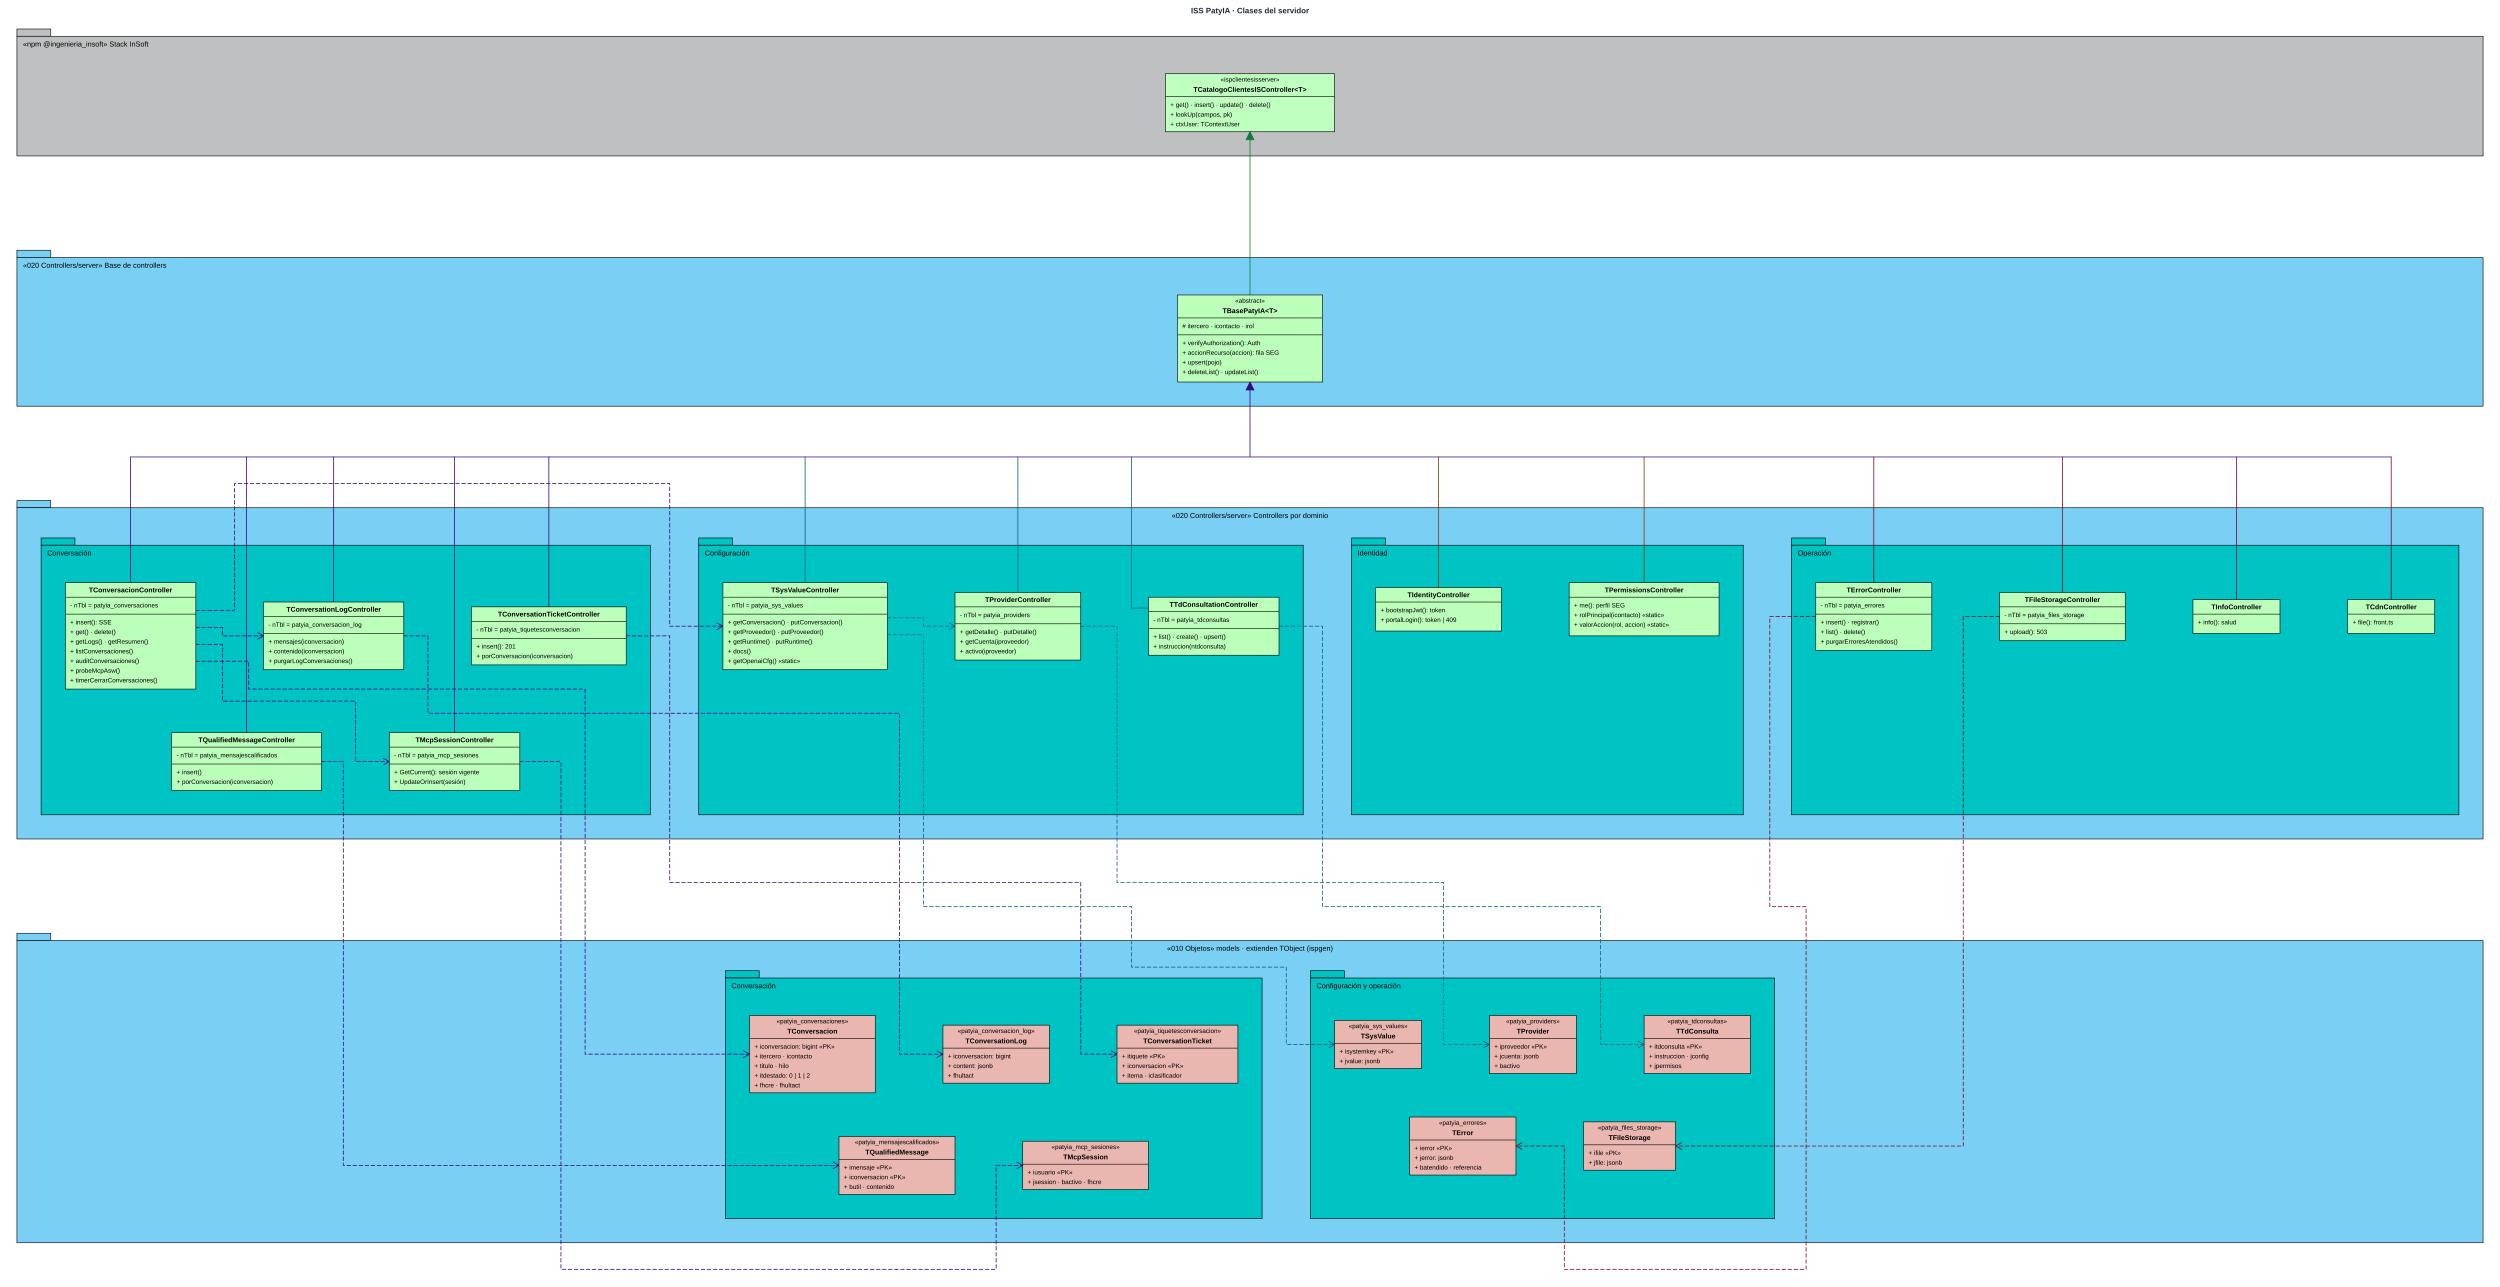
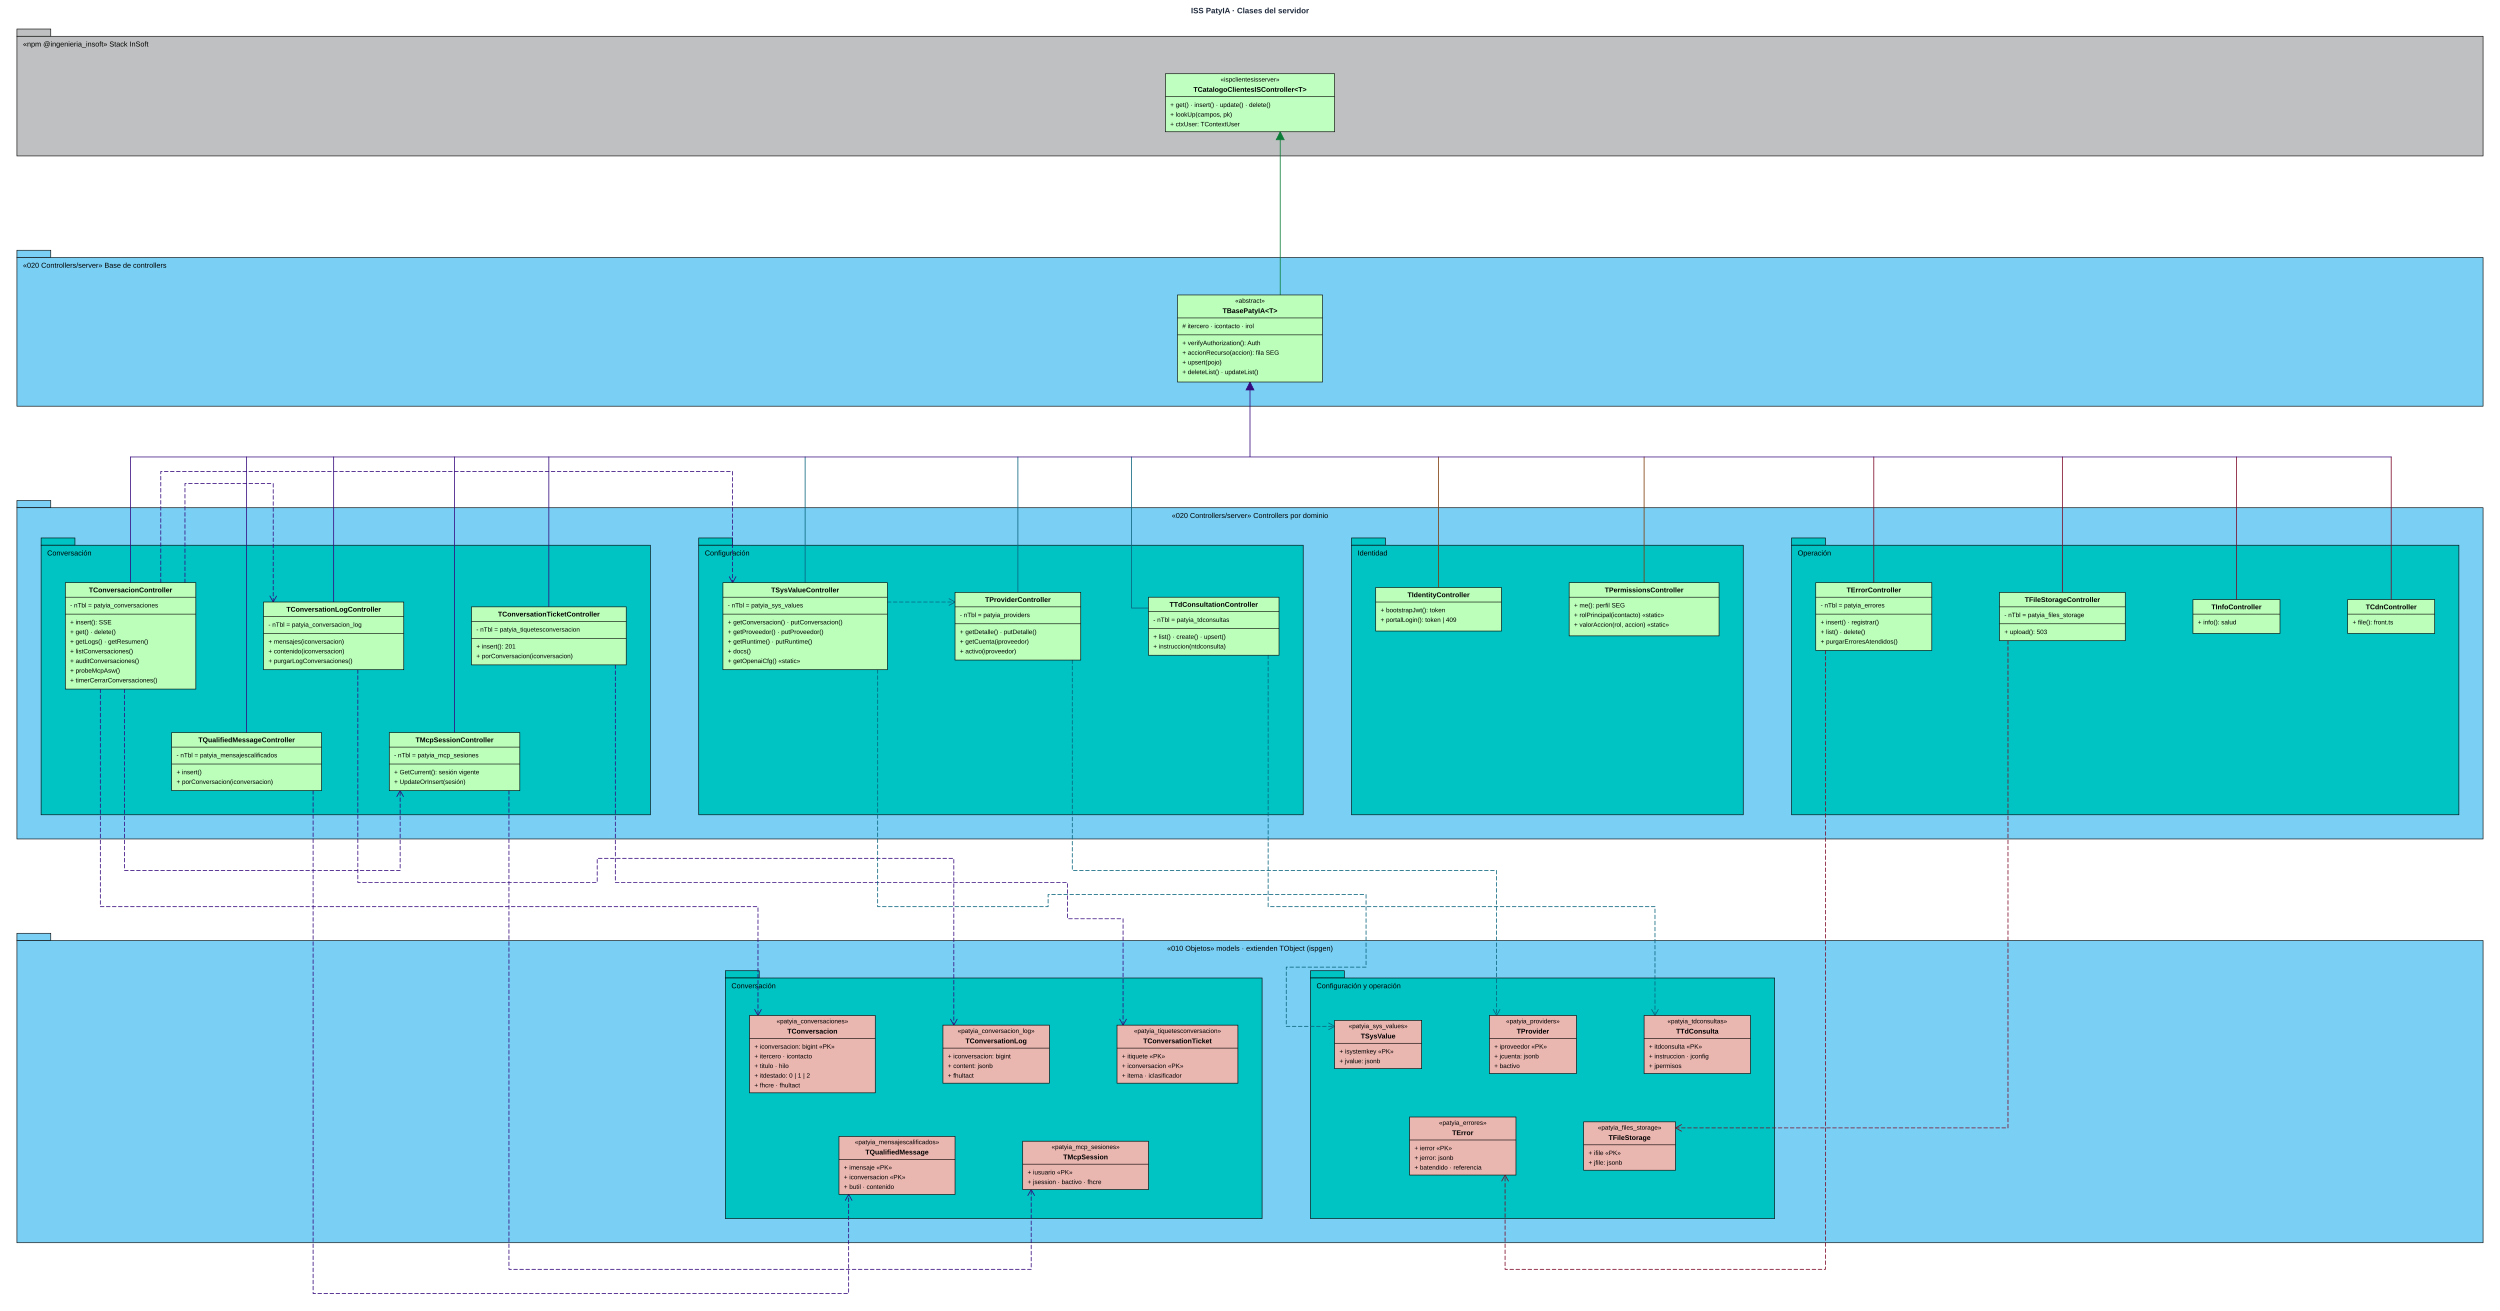
- <svg xmlns="http://www.w3.org/2000/svg" style="background:#FFFFFF" part="canvas" class="cls-svg" role="img" viewBox="0 0 4136 2128" preserveAspectRatio="xMidYMid meet" aria-label="ISS PatyIA · Clases del servidor">
+ <svg xmlns="http://www.w3.org/2000/svg" style="background:#FFFFFF" part="canvas" class="cls-svg" role="img" viewBox="0 0 4136 2168" preserveAspectRatio="xMidYMid meet" aria-label="ISS PatyIA · Clases del servidor">
  <text x="2068" y="22" text-anchor="middle" fill="#1e293b" font-size="13" font-weight="600" font-family="Tahoma,Arial,sans-serif">ISS PatyIA · Clases del servidor</text>
  <g class="cls-pkgs">
    <rect x="28" y="48" width="56" height="12" fill="#BFC0C1" stroke="#000000" stroke-width="1" class="cls-pkg__tab" />
    <rect x="28" y="60" width="4080" height="198" fill="#BFC0C1" stroke="#000000" stroke-width="1" class="cls-pkg" />
    <text x="38" y="77" text-anchor="start" fill="#000000" font-size="12" font-family="Tahoma,Arial,sans-serif">«npm @ingenieria_insoft» Stack InSoft</text>
    <rect x="28" y="414" width="56" height="12" fill="#7ACFF4" stroke="#000000" stroke-width="1" class="cls-pkg__tab" />
    <rect x="28" y="426" width="4080" height="246" fill="#7ACFF4" stroke="#000000" stroke-width="1" class="cls-pkg" />
    <text x="38" y="443" text-anchor="start" fill="#000000" font-size="12" font-family="Tahoma,Arial,sans-serif">«020 Controllers/server» Base de controllers</text>
    <rect x="28" y="828" width="56" height="12" fill="#7ACFF4" stroke="#000000" stroke-width="1" class="cls-pkg__tab" />
    <rect x="28" y="840" width="4080" height="548" fill="#7ACFF4" stroke="#000000" stroke-width="1" class="cls-pkg" />
    <text x="2068" y="857" text-anchor="middle" fill="#000000" font-size="12" font-family="Tahoma,Arial,sans-serif">«020 Controllers/server» Controllers por dominio</text>
    <rect x="28" y="1544" width="56" height="12" fill="#7ACFF4" stroke="#000000" stroke-width="1" class="cls-pkg__tab" />
    <rect x="28" y="1556" width="4080" height="500" fill="#7ACFF4" stroke="#000000" stroke-width="1" class="cls-pkg" />
    <text x="2068" y="1573" text-anchor="middle" fill="#000000" font-size="12" font-family="Tahoma,Arial,sans-serif">«010 Objetos» models · extienden TObject (ispgen)</text>
    <rect x="68" y="890" width="56" height="12" fill="#00C3C4" stroke="#000000" stroke-width="1" class="cls-pkg__tab" />
    <rect x="68" y="902" width="1008" height="446" fill="#00C3C4" stroke="#000000" stroke-width="1" class="cls-pkg" />
    <text x="78" y="919" text-anchor="start" fill="#000000" font-size="12" font-family="Tahoma,Arial,sans-serif">Conversación</text>
    <rect x="1156" y="890" width="56" height="12" fill="#00C3C4" stroke="#000000" stroke-width="1" class="cls-pkg__tab" />
    <rect x="1156" y="902" width="1000" height="446" fill="#00C3C4" stroke="#000000" stroke-width="1" class="cls-pkg" />
    <text x="1166" y="919" text-anchor="start" fill="#000000" font-size="12" font-family="Tahoma,Arial,sans-serif">Configuración</text>
    <rect x="2236" y="890" width="56" height="12" fill="#00C3C4" stroke="#000000" stroke-width="1" class="cls-pkg__tab" />
    <rect x="2236" y="902" width="648" height="446" fill="#00C3C4" stroke="#000000" stroke-width="1" class="cls-pkg" />
    <text x="2246" y="919" text-anchor="start" fill="#000000" font-size="12" font-family="Tahoma,Arial,sans-serif">Identidad</text>
    <rect x="2964" y="890" width="56" height="12" fill="#00C3C4" stroke="#000000" stroke-width="1" class="cls-pkg__tab" />
    <rect x="2964" y="902" width="1104" height="446" fill="#00C3C4" stroke="#000000" stroke-width="1" class="cls-pkg" />
    <text x="2974" y="919" text-anchor="start" fill="#000000" font-size="12" font-family="Tahoma,Arial,sans-serif">Operación</text>
    <rect x="1200" y="1606" width="56" height="12" fill="#00C3C4" stroke="#000000" stroke-width="1" class="cls-pkg__tab" />
    <rect x="1200" y="1618" width="888" height="398" fill="#00C3C4" stroke="#000000" stroke-width="1" class="cls-pkg" />
    <text x="1210" y="1635" text-anchor="start" fill="#000000" font-size="12" font-family="Tahoma,Arial,sans-serif">Conversación</text>
    <rect x="2168" y="1606" width="56" height="12" fill="#00C3C4" stroke="#000000" stroke-width="1" class="cls-pkg__tab" />
    <rect x="2168" y="1618" width="768" height="398" fill="#00C3C4" stroke="#000000" stroke-width="1" class="cls-pkg" />
    <text x="2178" y="1635" text-anchor="start" fill="#000000" font-size="12" font-family="Tahoma,Arial,sans-serif">Configuración y operación</text>
  </g>
  <g class="cls-rel" data-edge-id="r0">
-     <path d="M2068,488 V218" fill="none" stroke="#0a7d37" stroke-width="1.3" stroke-linejoin="round" stroke-linecap="round" class="cls-rel__path" />
-     <polygon points="0,0 -13.2,-6.6 -13.2,6.6" fill="#0a7d37" stroke="#0a7d37" stroke-width="1.2" transform="translate(2068,218) rotate(270)" class="cls-rel__head" />
+     <path d="M2118,488 V218" fill="none" stroke="#0a7d37" stroke-width="1.3" stroke-linejoin="round" stroke-linecap="round" class="cls-rel__path" />
+     <polygon points="0,0 -13.2,-6.6 -13.2,6.6" fill="#0a7d37" stroke="#0a7d37" stroke-width="1.2" transform="translate(2118,218) rotate(270)" class="cls-rel__head" />
  </g>
  <g class="cls-rel" data-edge-id="r1">
    <path d="M216,964 V756" fill="none" stroke="#350a7d" stroke-width="1.3" stroke-linejoin="round" stroke-linecap="round" class="cls-rel__path" />
  </g>
  <g class="cls-rel" data-edge-id="r2">
    <path d="M552,996 V756" fill="none" stroke="#350a7d" stroke-width="1.3" stroke-linejoin="round" stroke-linecap="round" class="cls-rel__path" />
  </g>
  <g class="cls-rel" data-edge-id="r3">
    <path d="M908,1004 V756" fill="none" stroke="#350a7d" stroke-width="1.3" stroke-linejoin="round" stroke-linecap="round" class="cls-rel__path" />
  </g>
  <g class="cls-rel" data-edge-id="r4">
    <path d="M408,1212 V756" fill="none" stroke="#350a7d" stroke-width="1.3" stroke-linejoin="round" stroke-linecap="round" class="cls-rel__path" />
  </g>
  <g class="cls-rel" data-edge-id="r5">
    <path d="M752,1212 V756" fill="none" stroke="#350a7d" stroke-width="1.3" stroke-linejoin="round" stroke-linecap="round" class="cls-rel__path" />
  </g>
  <g class="cls-rel" data-edge-id="r6">
    <path d="M1332,964 V756" fill="none" stroke="#0a647d" stroke-width="1.3" stroke-linejoin="round" stroke-linecap="round" class="cls-rel__path" />
  </g>
  <g class="cls-rel" data-edge-id="r7">
    <path d="M1684,980 V756" fill="none" stroke="#0a647d" stroke-width="1.3" stroke-linejoin="round" stroke-linecap="round" class="cls-rel__path" />
  </g>
  <g class="cls-rel" data-edge-id="r8">
    <path d="M1900,1006 H1872 V756" fill="none" stroke="#0a647d" stroke-width="1.3" stroke-linejoin="round" stroke-linecap="round" class="cls-rel__path" />
  </g>
  <g class="cls-rel" data-edge-id="r9">
    <path d="M2380,972 V756" fill="none" stroke="#7d3c0a" stroke-width="1.3" stroke-linejoin="round" stroke-linecap="round" class="cls-rel__path" />
  </g>
  <g class="cls-rel" data-edge-id="r10">
    <path d="M2720,964 V756" fill="none" stroke="#7d3c0a" stroke-width="1.3" stroke-linejoin="round" stroke-linecap="round" class="cls-rel__path" />
  </g>
  <g class="cls-rel" data-edge-id="r11">
    <path d="M3100,964 V756" fill="none" stroke="#7d0a27" stroke-width="1.3" stroke-linejoin="round" stroke-linecap="round" class="cls-rel__path" />
  </g>
  <g class="cls-rel" data-edge-id="r12">
    <path d="M3412,980 V756" fill="none" stroke="#7d0a27" stroke-width="1.3" stroke-linejoin="round" stroke-linecap="round" class="cls-rel__path" />
  </g>
  <g class="cls-rel" data-edge-id="r13">
    <path d="M3700,992 V756" fill="none" stroke="#7d0a27" stroke-width="1.3" stroke-linejoin="round" stroke-linecap="round" class="cls-rel__path" />
  </g>
  <g class="cls-rel" data-edge-id="r14">
    <path d="M3956,992 V756" fill="none" stroke="#7d0a27" stroke-width="1.3" stroke-linejoin="round" stroke-linecap="round" class="cls-rel__path" />
  </g>
  <g class="cls-rel" data-edge-id="r15">
-     <path d="M324,1038 H368 V1052 H436" fill="none" stroke="#350a7d" stroke-width="1.3" stroke-dasharray="6 4" stroke-linejoin="round" stroke-linecap="round" class="cls-rel__path" />
-     <polyline points="-9.9,-5.5 0,0 -9.9,5.5" fill="none" stroke="#350a7d" stroke-width="1.3" stroke-linejoin="round" stroke-linecap="round" transform="translate(436,1052) rotate(0)" class="cls-rel__head" />
+     <path d="M306,964 V800 H452 V996" fill="none" stroke="#350a7d" stroke-width="1.3" stroke-dasharray="6 4" stroke-linejoin="round" stroke-linecap="round" class="cls-rel__path" />
+     <polyline points="-9.9,-5.5 0,0 -9.9,5.5" fill="none" stroke="#350a7d" stroke-width="1.3" stroke-linejoin="round" stroke-linecap="round" transform="translate(452,996) rotate(90)" class="cls-rel__head" />
  </g>
  <g class="cls-rel" data-edge-id="r16">
-     <path d="M324,1066 H368 V1160 H588 V1260 H644" fill="none" stroke="#350a7d" stroke-width="1.3" stroke-dasharray="6 4" stroke-linejoin="round" stroke-linecap="round" class="cls-rel__path" />
-     <polyline points="-9.9,-5.5 0,0 -9.9,5.5" fill="none" stroke="#350a7d" stroke-width="1.3" stroke-linejoin="round" stroke-linecap="round" transform="translate(644,1260) rotate(0)" class="cls-rel__head" />
+     <path d="M206,1140 V1440 H662 V1308" fill="none" stroke="#350a7d" stroke-width="1.3" stroke-dasharray="6 4" stroke-linejoin="round" stroke-linecap="round" class="cls-rel__path" />
+     <polyline points="-9.9,-5.5 0,0 -9.9,5.5" fill="none" stroke="#350a7d" stroke-width="1.3" stroke-linejoin="round" stroke-linecap="round" transform="translate(662,1308) rotate(270)" class="cls-rel__head" />
  </g>
  <g class="cls-rel" data-edge-id="r17">
-     <path d="M324,1010 H388 V800 H1108 V1036 H1196" fill="none" stroke="#350a7d" stroke-width="1.3" stroke-dasharray="6 4" stroke-linejoin="round" stroke-linecap="round" class="cls-rel__path" />
-     <polyline points="-9.9,-5.5 0,0 -9.9,5.5" fill="none" stroke="#350a7d" stroke-width="1.3" stroke-linejoin="round" stroke-linecap="round" transform="translate(1196,1036) rotate(0)" class="cls-rel__head" />
+     <path d="M266,964 V780 H1212 V964" fill="none" stroke="#350a7d" stroke-width="1.3" stroke-dasharray="6 4" stroke-linejoin="round" stroke-linecap="round" class="cls-rel__path" />
+     <polyline points="-9.9,-5.5 0,0 -9.9,5.5" fill="none" stroke="#350a7d" stroke-width="1.3" stroke-linejoin="round" stroke-linecap="round" transform="translate(1212,964) rotate(90)" class="cls-rel__head" />
  </g>
  <g class="cls-rel" data-edge-id="r18">
-     <path d="M1468,1022 H1528 V1036 H1580" fill="none" stroke="#0a647d" stroke-width="1.3" stroke-dasharray="6 4" stroke-linejoin="round" stroke-linecap="round" class="cls-rel__path" />
-     <polyline points="-9.9,-5.5 0,0 -9.9,5.5" fill="none" stroke="#0a647d" stroke-width="1.3" stroke-linejoin="round" stroke-linecap="round" transform="translate(1580,1036) rotate(0)" class="cls-rel__head" />
+     <path d="M1468,996 H1580" fill="none" stroke="#0a647d" stroke-width="1.3" stroke-dasharray="6 4" stroke-linejoin="round" stroke-linecap="round" class="cls-rel__path" />
+     <polyline points="-9.9,-5.5 0,0 -9.9,5.5" fill="none" stroke="#0a647d" stroke-width="1.3" stroke-linejoin="round" stroke-linecap="round" transform="translate(1580,996) rotate(0)" class="cls-rel__head" />
  </g>
  <g class="cls-rel" data-edge-id="r19">
-     <path d="M324,1094 H411.5 V1140 H968 V1744 H1240" fill="none" stroke="#350a7d" stroke-width="1.3" stroke-dasharray="6 4" stroke-linejoin="round" stroke-linecap="round" class="cls-rel__path" />
-     <polyline points="-9.9,-5.5 0,0 -9.9,5.5" fill="none" stroke="#350a7d" stroke-width="1.3" stroke-linejoin="round" stroke-linecap="round" transform="translate(1240,1744) rotate(0)" class="cls-rel__head" />
+     <path d="M166,1140 V1500 H1254 V1680" fill="none" stroke="#350a7d" stroke-width="1.3" stroke-dasharray="6 4" stroke-linejoin="round" stroke-linecap="round" class="cls-rel__path" />
+     <polyline points="-9.9,-5.5 0,0 -9.9,5.5" fill="none" stroke="#350a7d" stroke-width="1.3" stroke-linejoin="round" stroke-linecap="round" transform="translate(1254,1680) rotate(90)" class="cls-rel__head" />
  </g>
  <g class="cls-rel" data-edge-id="r20">
-     <path d="M668,1052 H708 V1180 H1488 V1744 H1560" fill="none" stroke="#350a7d" stroke-width="1.3" stroke-dasharray="6 4" stroke-linejoin="round" stroke-linecap="round" class="cls-rel__path" />
-     <polyline points="-9.9,-5.5 0,0 -9.9,5.5" fill="none" stroke="#350a7d" stroke-width="1.3" stroke-linejoin="round" stroke-linecap="round" transform="translate(1560,1744) rotate(0)" class="cls-rel__head" />
+     <path d="M592,1108 V1460 H988 V1420 H1578 V1696" fill="none" stroke="#350a7d" stroke-width="1.3" stroke-dasharray="6 4" stroke-linejoin="round" stroke-linecap="round" class="cls-rel__path" />
+     <polyline points="-9.9,-5.5 0,0 -9.9,5.5" fill="none" stroke="#350a7d" stroke-width="1.3" stroke-linejoin="round" stroke-linecap="round" transform="translate(1578,1696) rotate(90)" class="cls-rel__head" />
  </g>
  <g class="cls-rel" data-edge-id="r21">
-     <path d="M1036,1052 H1108 V1460 H1788 V1744 H1848" fill="none" stroke="#350a7d" stroke-width="1.3" stroke-dasharray="6 4" stroke-linejoin="round" stroke-linecap="round" class="cls-rel__path" />
-     <polyline points="-9.9,-5.5 0,0 -9.9,5.5" fill="none" stroke="#350a7d" stroke-width="1.3" stroke-linejoin="round" stroke-linecap="round" transform="translate(1848,1744) rotate(0)" class="cls-rel__head" />
+     <path d="M1018,1100 V1460 H1766 V1520 H1858 V1696" fill="none" stroke="#350a7d" stroke-width="1.3" stroke-dasharray="6 4" stroke-linejoin="round" stroke-linecap="round" class="cls-rel__path" />
+     <polyline points="-9.9,-5.5 0,0 -9.9,5.5" fill="none" stroke="#350a7d" stroke-width="1.3" stroke-linejoin="round" stroke-linecap="round" transform="translate(1858,1696) rotate(90)" class="cls-rel__head" />
  </g>
  <g class="cls-rel" data-edge-id="r22">
-     <path d="M532,1260 H568 V1928 H1388" fill="none" stroke="#350a7d" stroke-width="1.3" stroke-dasharray="6 4" stroke-linejoin="round" stroke-linecap="round" class="cls-rel__path" />
-     <polyline points="-9.9,-5.5 0,0 -9.9,5.5" fill="none" stroke="#350a7d" stroke-width="1.3" stroke-linejoin="round" stroke-linecap="round" transform="translate(1388,1928) rotate(0)" class="cls-rel__head" />
+     <path d="M518,1308 V2140 H1404 V1976" fill="none" stroke="#350a7d" stroke-width="1.3" stroke-dasharray="6 4" stroke-linejoin="round" stroke-linecap="round" class="cls-rel__path" />
+     <polyline points="-9.9,-5.5 0,0 -9.9,5.5" fill="none" stroke="#350a7d" stroke-width="1.3" stroke-linejoin="round" stroke-linecap="round" transform="translate(1404,1976) rotate(270)" class="cls-rel__head" />
  </g>
  <g class="cls-rel" data-edge-id="r23">
-     <path d="M860,1260 H928 V2100 H1648 V1928 H1692" fill="none" stroke="#350a7d" stroke-width="1.3" stroke-dasharray="6 4" stroke-linejoin="round" stroke-linecap="round" class="cls-rel__path" />
-     <polyline points="-9.9,-5.5 0,0 -9.9,5.5" fill="none" stroke="#350a7d" stroke-width="1.3" stroke-linejoin="round" stroke-linecap="round" transform="translate(1692,1928) rotate(0)" class="cls-rel__head" />
+     <path d="M842,1308 V2100 H1706 V1968" fill="none" stroke="#350a7d" stroke-width="1.3" stroke-dasharray="6 4" stroke-linejoin="round" stroke-linecap="round" class="cls-rel__path" />
+     <polyline points="-9.9,-5.5 0,0 -9.9,5.5" fill="none" stroke="#350a7d" stroke-width="1.3" stroke-linejoin="round" stroke-linecap="round" transform="translate(1706,1968) rotate(270)" class="cls-rel__head" />
  </g>
  <g class="cls-rel" data-edge-id="r24">
-     <path d="M1468,1050 H1528 V1500 H1872 V1600 H2128 V1728 H2208" fill="none" stroke="#0a647d" stroke-width="1.3" stroke-dasharray="6 4" stroke-linejoin="round" stroke-linecap="round" class="cls-rel__path" />
-     <polyline points="-9.9,-5.5 0,0 -9.9,5.5" fill="none" stroke="#0a647d" stroke-width="1.3" stroke-linejoin="round" stroke-linecap="round" transform="translate(2208,1728) rotate(0)" class="cls-rel__head" />
+     <path d="M1452,1108 V1500 H1734 V1480 H2260 V1600 H2128 V1698 H2208" fill="none" stroke="#0a647d" stroke-width="1.3" stroke-dasharray="6 4" stroke-linejoin="round" stroke-linecap="round" class="cls-rel__path" />
+     <polyline points="-9.9,-5.5 0,0 -9.9,5.5" fill="none" stroke="#0a647d" stroke-width="1.3" stroke-linejoin="round" stroke-linecap="round" transform="translate(2208,1698) rotate(0)" class="cls-rel__head" />
  </g>
  <g class="cls-rel" data-edge-id="r25">
-     <path d="M1788,1036 H1848 V1460 H2388 V1728 H2464" fill="none" stroke="#0a647d" stroke-width="1.3" stroke-dasharray="6 4" stroke-linejoin="round" stroke-linecap="round" class="cls-rel__path" />
-     <polyline points="-9.9,-5.5 0,0 -9.9,5.5" fill="none" stroke="#0a647d" stroke-width="1.3" stroke-linejoin="round" stroke-linecap="round" transform="translate(2464,1728) rotate(0)" class="cls-rel__head" />
+     <path d="M1774,1092 V1440 H2476 V1680" fill="none" stroke="#0a647d" stroke-width="1.3" stroke-dasharray="6 4" stroke-linejoin="round" stroke-linecap="round" class="cls-rel__path" />
+     <polyline points="-9.9,-5.5 0,0 -9.9,5.5" fill="none" stroke="#0a647d" stroke-width="1.3" stroke-linejoin="round" stroke-linecap="round" transform="translate(2476,1680) rotate(90)" class="cls-rel__head" />
  </g>
  <g class="cls-rel" data-edge-id="r26">
-     <path d="M2116,1036 H2188 V1500 H2648 V1728 H2720" fill="none" stroke="#0a647d" stroke-width="1.3" stroke-dasharray="6 4" stroke-linejoin="round" stroke-linecap="round" class="cls-rel__path" />
-     <polyline points="-9.9,-5.5 0,0 -9.9,5.5" fill="none" stroke="#0a647d" stroke-width="1.3" stroke-linejoin="round" stroke-linecap="round" transform="translate(2720,1728) rotate(0)" class="cls-rel__head" />
+     <path d="M2098,1084 V1500 H2738 V1680" fill="none" stroke="#0a647d" stroke-width="1.3" stroke-dasharray="6 4" stroke-linejoin="round" stroke-linecap="round" class="cls-rel__path" />
+     <polyline points="-9.9,-5.5 0,0 -9.9,5.5" fill="none" stroke="#0a647d" stroke-width="1.3" stroke-linejoin="round" stroke-linecap="round" transform="translate(2738,1680) rotate(90)" class="cls-rel__head" />
  </g>
  <g class="cls-rel" data-edge-id="r27">
-     <path d="M3004,1020 H2928 V1500 H2988 V2100 H2588 V1896 H2508" fill="none" stroke="#7d0a27" stroke-width="1.3" stroke-dasharray="6 4" stroke-linejoin="round" stroke-linecap="round" class="cls-rel__path" />
-     <polyline points="-9.9,-5.5 0,0 -9.9,5.5" fill="none" stroke="#7d0a27" stroke-width="1.3" stroke-linejoin="round" stroke-linecap="round" transform="translate(2508,1896) rotate(180)" class="cls-rel__head" />
+     <path d="M3020,1076 V2100 H2490 V1944" fill="none" stroke="#7d0a27" stroke-width="1.3" stroke-dasharray="6 4" stroke-linejoin="round" stroke-linecap="round" class="cls-rel__path" />
+     <polyline points="-9.9,-5.5 0,0 -9.9,5.5" fill="none" stroke="#7d0a27" stroke-width="1.3" stroke-linejoin="round" stroke-linecap="round" transform="translate(2490,1944) rotate(270)" class="cls-rel__head" />
  </g>
  <g class="cls-rel" data-edge-id="r28">
-     <path d="M3308,1020 H3248 V1896 H2772" fill="none" stroke="#7d0a27" stroke-width="1.3" stroke-dasharray="6 4" stroke-linejoin="round" stroke-linecap="round" class="cls-rel__path" />
-     <polyline points="-9.9,-5.5 0,0 -9.9,5.5" fill="none" stroke="#7d0a27" stroke-width="1.3" stroke-linejoin="round" stroke-linecap="round" transform="translate(2772,1896) rotate(180)" class="cls-rel__head" />
+     <path d="M3322,1060 V1866 H2772" fill="none" stroke="#7d0a27" stroke-width="1.3" stroke-dasharray="6 4" stroke-linejoin="round" stroke-linecap="round" class="cls-rel__path" />
+     <polyline points="-9.9,-5.5 0,0 -9.9,5.5" fill="none" stroke="#7d0a27" stroke-width="1.3" stroke-linejoin="round" stroke-linecap="round" transform="translate(2772,1866) rotate(180)" class="cls-rel__head" />
  </g>
  <g class="cls-rel" data-edge-id="base::bus">
    <path d="M216,756 H3956 H2068 V632" fill="none" stroke="#350a7d" stroke-width="1.3" stroke-linejoin="round" stroke-linecap="round" class="cls-rel__path" />
    <polygon points="0,0 -13.2,-6.6 -13.2,6.6" fill="#350a7d" stroke="#350a7d" stroke-width="1.2" transform="translate(2068,632) rotate(270)" class="cls-rel__head" />
  </g>
  <g class="cls-node cls-node--vp" data-node-id="catalogo">
    <rect x="1928" y="122" width="280" height="96" fill="#BFFFC0" stroke="#000000" stroke-width="1" class="cls-node__box" />
    <line x1="1928" y1="160" x2="2208" y2="160" stroke="#000000" stroke-width="1" class="cls-node__divider" />
    <text x="2068" y="135" text-anchor="middle" fill="#000000" font-size="10.5" font-family="Tahoma,Arial,sans-serif">«ispclientesisserver»</text>
    <text x="2068" y="152" text-anchor="middle" fill="#000000" font-size="11.5" font-weight="700" font-family="Tahoma,Arial,sans-serif">TCatalogoClientesISController&lt;T&gt;</text>
    <text x="1936" y="174" dominant-baseline="middle" fill="#000000" font-size="10.5" font-family="Tahoma,Arial,sans-serif">+ get() · insert() · update() · delete()</text>
    <text x="1936" y="190" dominant-baseline="middle" fill="#000000" font-size="10.5" font-family="Tahoma,Arial,sans-serif">+ lookUp(campos, pk)</text>
    <text x="1936" y="206" dominant-baseline="middle" fill="#000000" font-size="10.5" font-family="Tahoma,Arial,sans-serif">+ ctxUser: TContextUser</text>
  </g>
  <g class="cls-node cls-node--vp" data-node-id="base">
    <rect x="1948" y="488" width="240" height="144" fill="#BCFFBB" stroke="#000000" stroke-width="1" class="cls-node__box" />
    <line x1="1948" y1="526" x2="2188" y2="526" stroke="#000000" stroke-width="1" class="cls-node__divider" />
    <line x1="1948" y1="554" x2="2188" y2="554" stroke="#000000" stroke-width="1" class="cls-node__divider" />
    <text x="2068" y="501" text-anchor="middle" fill="#000000" font-size="10.5" font-family="Tahoma,Arial,sans-serif">«abstract»</text>
    <text x="2068" y="518" text-anchor="middle" fill="#000000" font-size="11.5" font-weight="700" font-family="Tahoma,Arial,sans-serif">TBasePatyIA&lt;T&gt;</text>
    <text x="1956" y="540" dominant-baseline="middle" fill="#000000" font-size="10.5" font-family="Tahoma,Arial,sans-serif"># itercero · icontacto · irol</text>
    <text x="1956" y="568" dominant-baseline="middle" fill="#000000" font-size="10.5" font-family="Tahoma,Arial,sans-serif">+ verifyAuthorization(): Auth</text>
    <text x="1956" y="584" dominant-baseline="middle" fill="#000000" font-size="10.5" font-family="Tahoma,Arial,sans-serif">+ accionRecurso(accion): fila SEG</text>
    <text x="1956" y="600" dominant-baseline="middle" fill="#000000" font-size="10.5" font-family="Tahoma,Arial,sans-serif">+ upsert(pojo)</text>
    <text x="1956" y="616" dominant-baseline="middle" fill="#000000" font-size="10.5" font-family="Tahoma,Arial,sans-serif">+ deleteList() · updateList()</text>
  </g>
  <g class="cls-node cls-node--vp" data-node-id="conv">
    <rect x="108" y="964" width="216" height="176" fill="#BCFFBB" stroke="#000000" stroke-width="1" class="cls-node__box" />
    <line x1="108" y1="988" x2="324" y2="988" stroke="#000000" stroke-width="1" class="cls-node__divider" />
    <line x1="108" y1="1016" x2="324" y2="1016" stroke="#000000" stroke-width="1" class="cls-node__divider" />
    <text x="216" y="980" text-anchor="middle" fill="#000000" font-size="11.5" font-weight="700" font-family="Tahoma,Arial,sans-serif">TConversacionController</text>
    <text x="116" y="1002" dominant-baseline="middle" fill="#000000" font-size="10.5" font-family="Tahoma,Arial,sans-serif">- nTbl = patyia_conversaciones</text>
    <text x="116" y="1030" dominant-baseline="middle" fill="#000000" font-size="10.5" font-family="Tahoma,Arial,sans-serif">+ insert(): SSE</text>
    <text x="116" y="1046" dominant-baseline="middle" fill="#000000" font-size="10.5" font-family="Tahoma,Arial,sans-serif">+ get() · delete()</text>
    <text x="116" y="1062" dominant-baseline="middle" fill="#000000" font-size="10.5" font-family="Tahoma,Arial,sans-serif">+ getLogs() · getResumen()</text>
    <text x="116" y="1078" dominant-baseline="middle" fill="#000000" font-size="10.5" font-family="Tahoma,Arial,sans-serif">+ listConversaciones()</text>
    <text x="116" y="1094" dominant-baseline="middle" fill="#000000" font-size="10.5" font-family="Tahoma,Arial,sans-serif">+ auditConversaciones()</text>
    <text x="116" y="1110" dominant-baseline="middle" fill="#000000" font-size="10.5" font-family="Tahoma,Arial,sans-serif">+ probeMcpAsw()</text>
    <text x="116" y="1126" dominant-baseline="middle" fill="#000000" font-size="10.5" font-family="Tahoma,Arial,sans-serif">+ timerCerrarConversaciones()</text>
  </g>
  <g class="cls-node cls-node--vp" data-node-id="log">
    <rect x="436" y="996" width="232" height="112" fill="#BCFFBB" stroke="#000000" stroke-width="1" class="cls-node__box" />
    <line x1="436" y1="1020" x2="668" y2="1020" stroke="#000000" stroke-width="1" class="cls-node__divider" />
    <line x1="436" y1="1048" x2="668" y2="1048" stroke="#000000" stroke-width="1" class="cls-node__divider" />
    <text x="552" y="1012" text-anchor="middle" fill="#000000" font-size="11.5" font-weight="700" font-family="Tahoma,Arial,sans-serif">TConversationLogController</text>
    <text x="444" y="1034" dominant-baseline="middle" fill="#000000" font-size="10.5" font-family="Tahoma,Arial,sans-serif">- nTbl = patyia_conversacion_log</text>
    <text x="444" y="1062" dominant-baseline="middle" fill="#000000" font-size="10.5" font-family="Tahoma,Arial,sans-serif">+ mensajes(iconversacion)</text>
    <text x="444" y="1078" dominant-baseline="middle" fill="#000000" font-size="10.5" font-family="Tahoma,Arial,sans-serif">+ contenido(iconversacion)</text>
    <text x="444" y="1094" dominant-baseline="middle" fill="#000000" font-size="10.5" font-family="Tahoma,Arial,sans-serif">+ purgarLogConversaciones()</text>
  </g>
  <g class="cls-node cls-node--vp" data-node-id="tiq">
    <rect x="780" y="1004" width="256" height="96" fill="#BCFFBB" stroke="#000000" stroke-width="1" class="cls-node__box" />
    <line x1="780" y1="1028" x2="1036" y2="1028" stroke="#000000" stroke-width="1" class="cls-node__divider" />
    <line x1="780" y1="1056" x2="1036" y2="1056" stroke="#000000" stroke-width="1" class="cls-node__divider" />
    <text x="908" y="1020" text-anchor="middle" fill="#000000" font-size="11.5" font-weight="700" font-family="Tahoma,Arial,sans-serif">TConversationTicketController</text>
    <text x="788" y="1042" dominant-baseline="middle" fill="#000000" font-size="10.5" font-family="Tahoma,Arial,sans-serif">- nTbl = patyia_tiquetesconversacion</text>
    <text x="788" y="1070" dominant-baseline="middle" fill="#000000" font-size="10.5" font-family="Tahoma,Arial,sans-serif">+ insert(): 201</text>
    <text x="788" y="1086" dominant-baseline="middle" fill="#000000" font-size="10.5" font-family="Tahoma,Arial,sans-serif">+ porConversacion(iconversacion)</text>
  </g>
  <g class="cls-node cls-node--vp" data-node-id="msg">
    <rect x="284" y="1212" width="248" height="96" fill="#BCFFBB" stroke="#000000" stroke-width="1" class="cls-node__box" />
    <line x1="284" y1="1236" x2="532" y2="1236" stroke="#000000" stroke-width="1" class="cls-node__divider" />
    <line x1="284" y1="1264" x2="532" y2="1264" stroke="#000000" stroke-width="1" class="cls-node__divider" />
    <text x="408" y="1228" text-anchor="middle" fill="#000000" font-size="11.5" font-weight="700" font-family="Tahoma,Arial,sans-serif">TQualifiedMessageController</text>
    <text x="292" y="1250" dominant-baseline="middle" fill="#000000" font-size="10.5" font-family="Tahoma,Arial,sans-serif">- nTbl = patyia_mensajescalificados</text>
    <text x="292" y="1278" dominant-baseline="middle" fill="#000000" font-size="10.5" font-family="Tahoma,Arial,sans-serif">+ insert()</text>
    <text x="292" y="1294" dominant-baseline="middle" fill="#000000" font-size="10.5" font-family="Tahoma,Arial,sans-serif">+ porConversacion(iconversacion)</text>
  </g>
  <g class="cls-node cls-node--vp" data-node-id="mcp">
    <rect x="644" y="1212" width="216" height="96" fill="#BCFFBB" stroke="#000000" stroke-width="1" class="cls-node__box" />
    <line x1="644" y1="1236" x2="860" y2="1236" stroke="#000000" stroke-width="1" class="cls-node__divider" />
    <line x1="644" y1="1264" x2="860" y2="1264" stroke="#000000" stroke-width="1" class="cls-node__divider" />
    <text x="752" y="1228" text-anchor="middle" fill="#000000" font-size="11.5" font-weight="700" font-family="Tahoma,Arial,sans-serif">TMcpSessionController</text>
    <text x="652" y="1250" dominant-baseline="middle" fill="#000000" font-size="10.5" font-family="Tahoma,Arial,sans-serif">- nTbl = patyia_mcp_sesiones</text>
    <text x="652" y="1278" dominant-baseline="middle" fill="#000000" font-size="10.5" font-family="Tahoma,Arial,sans-serif">+ GetCurrent(): sesión vigente</text>
    <text x="652" y="1294" dominant-baseline="middle" fill="#000000" font-size="10.5" font-family="Tahoma,Arial,sans-serif">+ UpdateOrInsert(sesión)</text>
  </g>
  <g class="cls-node cls-node--vp" data-node-id="sys">
    <rect x="1196" y="964" width="272" height="144" fill="#BCFFBB" stroke="#000000" stroke-width="1" class="cls-node__box" />
    <line x1="1196" y1="988" x2="1468" y2="988" stroke="#000000" stroke-width="1" class="cls-node__divider" />
    <line x1="1196" y1="1016" x2="1468" y2="1016" stroke="#000000" stroke-width="1" class="cls-node__divider" />
    <text x="1332" y="980" text-anchor="middle" fill="#000000" font-size="11.5" font-weight="700" font-family="Tahoma,Arial,sans-serif">TSysValueController</text>
    <text x="1204" y="1002" dominant-baseline="middle" fill="#000000" font-size="10.5" font-family="Tahoma,Arial,sans-serif">- nTbl = patyia_sys_values</text>
    <text x="1204" y="1030" dominant-baseline="middle" fill="#000000" font-size="10.5" font-family="Tahoma,Arial,sans-serif">+ getConversacion() · putConversacion()</text>
    <text x="1204" y="1046" dominant-baseline="middle" fill="#000000" font-size="10.5" font-family="Tahoma,Arial,sans-serif">+ getProveedor() · putProveedor()</text>
    <text x="1204" y="1062" dominant-baseline="middle" fill="#000000" font-size="10.5" font-family="Tahoma,Arial,sans-serif">+ getRuntime() · putRuntime()</text>
    <text x="1204" y="1078" dominant-baseline="middle" fill="#000000" font-size="10.5" font-family="Tahoma,Arial,sans-serif">+ docs()</text>
    <text x="1204" y="1094" dominant-baseline="middle" fill="#000000" font-size="10.5" font-family="Tahoma,Arial,sans-serif">+ getOpenaiCfg() «static»</text>
  </g>
  <g class="cls-node cls-node--vp" data-node-id="prov">
    <rect x="1580" y="980" width="208" height="112" fill="#BCFFBB" stroke="#000000" stroke-width="1" class="cls-node__box" />
    <line x1="1580" y1="1004" x2="1788" y2="1004" stroke="#000000" stroke-width="1" class="cls-node__divider" />
    <line x1="1580" y1="1032" x2="1788" y2="1032" stroke="#000000" stroke-width="1" class="cls-node__divider" />
    <text x="1684" y="996" text-anchor="middle" fill="#000000" font-size="11.5" font-weight="700" font-family="Tahoma,Arial,sans-serif">TProviderController</text>
    <text x="1588" y="1018" dominant-baseline="middle" fill="#000000" font-size="10.5" font-family="Tahoma,Arial,sans-serif">- nTbl = patyia_providers</text>
    <text x="1588" y="1046" dominant-baseline="middle" fill="#000000" font-size="10.5" font-family="Tahoma,Arial,sans-serif">+ getDetalle() · putDetalle()</text>
    <text x="1588" y="1062" dominant-baseline="middle" fill="#000000" font-size="10.5" font-family="Tahoma,Arial,sans-serif">+ getCuenta(iproveedor)</text>
    <text x="1588" y="1078" dominant-baseline="middle" fill="#000000" font-size="10.5" font-family="Tahoma,Arial,sans-serif">+ activo(iproveedor)</text>
  </g>
  <g class="cls-node cls-node--vp" data-node-id="td">
    <rect x="1900" y="988" width="216" height="96" fill="#BCFFBB" stroke="#000000" stroke-width="1" class="cls-node__box" />
    <line x1="1900" y1="1012" x2="2116" y2="1012" stroke="#000000" stroke-width="1" class="cls-node__divider" />
    <line x1="1900" y1="1040" x2="2116" y2="1040" stroke="#000000" stroke-width="1" class="cls-node__divider" />
    <text x="2008" y="1004" text-anchor="middle" fill="#000000" font-size="11.5" font-weight="700" font-family="Tahoma,Arial,sans-serif">TTdConsultationController</text>
    <text x="1908" y="1026" dominant-baseline="middle" fill="#000000" font-size="10.5" font-family="Tahoma,Arial,sans-serif">- nTbl = patyia_tdconsultas</text>
    <text x="1908" y="1054" dominant-baseline="middle" fill="#000000" font-size="10.5" font-family="Tahoma,Arial,sans-serif">+ list() · create() · upsert()</text>
    <text x="1908" y="1070" dominant-baseline="middle" fill="#000000" font-size="10.5" font-family="Tahoma,Arial,sans-serif">+ instruccion(ntdconsulta)</text>
  </g>
  <g class="cls-node cls-node--vp" data-node-id="ident">
    <rect x="2276" y="972" width="208" height="72" fill="#BCFFBB" stroke="#000000" stroke-width="1" class="cls-node__box" />
    <line x1="2276" y1="996" x2="2484" y2="996" stroke="#000000" stroke-width="1" class="cls-node__divider" />
    <text x="2380" y="988" text-anchor="middle" fill="#000000" font-size="11.5" font-weight="700" font-family="Tahoma,Arial,sans-serif">TIdentityController</text>
    <text x="2284" y="1010" dominant-baseline="middle" fill="#000000" font-size="10.5" font-family="Tahoma,Arial,sans-serif">+ bootstrapJwt(): token</text>
    <text x="2284" y="1026" dominant-baseline="middle" fill="#000000" font-size="10.5" font-family="Tahoma,Arial,sans-serif">+ portalLogin(): token | 409</text>
  </g>
  <g class="cls-node cls-node--vp" data-node-id="perm">
    <rect x="2596" y="964" width="248" height="88" fill="#BCFFBB" stroke="#000000" stroke-width="1" class="cls-node__box" />
    <line x1="2596" y1="988" x2="2844" y2="988" stroke="#000000" stroke-width="1" class="cls-node__divider" />
    <text x="2720" y="980" text-anchor="middle" fill="#000000" font-size="11.5" font-weight="700" font-family="Tahoma,Arial,sans-serif">TPermissionsController</text>
    <text x="2604" y="1002" dominant-baseline="middle" fill="#000000" font-size="10.5" font-family="Tahoma,Arial,sans-serif">+ me(): perfil SEG</text>
    <text x="2604" y="1018" dominant-baseline="middle" fill="#000000" font-size="10.5" font-family="Tahoma,Arial,sans-serif">+ rolPrincipal(icontacto) «static»</text>
    <text x="2604" y="1034" dominant-baseline="middle" fill="#000000" font-size="10.5" font-family="Tahoma,Arial,sans-serif">+ valorAccion(rol, accion) «static»</text>
  </g>
  <g class="cls-node cls-node--vp" data-node-id="err">
    <rect x="3004" y="964" width="192" height="112" fill="#BCFFBB" stroke="#000000" stroke-width="1" class="cls-node__box" />
    <line x1="3004" y1="988" x2="3196" y2="988" stroke="#000000" stroke-width="1" class="cls-node__divider" />
    <line x1="3004" y1="1016" x2="3196" y2="1016" stroke="#000000" stroke-width="1" class="cls-node__divider" />
    <text x="3100" y="980" text-anchor="middle" fill="#000000" font-size="11.5" font-weight="700" font-family="Tahoma,Arial,sans-serif">TErrorController</text>
    <text x="3012" y="1002" dominant-baseline="middle" fill="#000000" font-size="10.5" font-family="Tahoma,Arial,sans-serif">- nTbl = patyia_errores</text>
    <text x="3012" y="1030" dominant-baseline="middle" fill="#000000" font-size="10.5" font-family="Tahoma,Arial,sans-serif">+ insert() · registrar()</text>
    <text x="3012" y="1046" dominant-baseline="middle" fill="#000000" font-size="10.5" font-family="Tahoma,Arial,sans-serif">+ list() · delete()</text>
    <text x="3012" y="1062" dominant-baseline="middle" fill="#000000" font-size="10.5" font-family="Tahoma,Arial,sans-serif">+ purgarErroresAtendidos()</text>
  </g>
  <g class="cls-node cls-node--vp" data-node-id="file">
    <rect x="3308" y="980" width="208" height="80" fill="#BCFFBB" stroke="#000000" stroke-width="1" class="cls-node__box" />
    <line x1="3308" y1="1004" x2="3516" y2="1004" stroke="#000000" stroke-width="1" class="cls-node__divider" />
    <line x1="3308" y1="1032" x2="3516" y2="1032" stroke="#000000" stroke-width="1" class="cls-node__divider" />
    <text x="3412" y="996" text-anchor="middle" fill="#000000" font-size="11.5" font-weight="700" font-family="Tahoma,Arial,sans-serif">TFileStorageController</text>
    <text x="3316" y="1018" dominant-baseline="middle" fill="#000000" font-size="10.5" font-family="Tahoma,Arial,sans-serif">- nTbl = patyia_files_storage</text>
    <text x="3316" y="1046" dominant-baseline="middle" fill="#000000" font-size="10.5" font-family="Tahoma,Arial,sans-serif">+ upload(): 503</text>
  </g>
  <g class="cls-node cls-node--vp" data-node-id="info">
    <rect x="3628" y="992" width="144" height="56" fill="#BCFFBB" stroke="#000000" stroke-width="1" class="cls-node__box" />
    <line x1="3628" y1="1016" x2="3772" y2="1016" stroke="#000000" stroke-width="1" class="cls-node__divider" />
    <text x="3700" y="1008" text-anchor="middle" fill="#000000" font-size="11.5" font-weight="700" font-family="Tahoma,Arial,sans-serif">TInfoController</text>
    <text x="3636" y="1030" dominant-baseline="middle" fill="#000000" font-size="10.5" font-family="Tahoma,Arial,sans-serif">+ info(): salud</text>
  </g>
  <g class="cls-node cls-node--vp" data-node-id="cdn">
    <rect x="3884" y="992" width="144" height="56" fill="#BCFFBB" stroke="#000000" stroke-width="1" class="cls-node__box" />
    <line x1="3884" y1="1016" x2="4028" y2="1016" stroke="#000000" stroke-width="1" class="cls-node__divider" />
    <text x="3956" y="1008" text-anchor="middle" fill="#000000" font-size="11.5" font-weight="700" font-family="Tahoma,Arial,sans-serif">TCdnController</text>
    <text x="3892" y="1030" dominant-baseline="middle" fill="#000000" font-size="10.5" font-family="Tahoma,Arial,sans-serif">+ file(): front.ts</text>
  </g>
  <g class="cls-node cls-node--vp" data-node-id="m_conv">
    <rect x="1240" y="1680" width="208" height="128" fill="#EAB6B0" stroke="#000000" stroke-width="1" class="cls-node__box" />
    <line x1="1240" y1="1718" x2="1448" y2="1718" stroke="#000000" stroke-width="1" class="cls-node__divider" />
    <text x="1344" y="1693" text-anchor="middle" fill="#000000" font-size="10.5" font-family="Tahoma,Arial,sans-serif">«patyia_conversaciones»</text>
    <text x="1344" y="1710" text-anchor="middle" fill="#000000" font-size="11.5" font-weight="700" font-family="Tahoma,Arial,sans-serif">TConversacion</text>
    <text x="1248" y="1732" dominant-baseline="middle" fill="#000000" font-size="10.5" font-family="Tahoma,Arial,sans-serif">+ iconversacion: bigint «PK»</text>
    <text x="1248" y="1748" dominant-baseline="middle" fill="#000000" font-size="10.5" font-family="Tahoma,Arial,sans-serif">+ itercero · icontacto</text>
    <text x="1248" y="1764" dominant-baseline="middle" fill="#000000" font-size="10.5" font-family="Tahoma,Arial,sans-serif">+ titulo · hilo</text>
    <text x="1248" y="1780" dominant-baseline="middle" fill="#000000" font-size="10.5" font-family="Tahoma,Arial,sans-serif">+ itdestado: 0 | 1 | 2</text>
    <text x="1248" y="1796" dominant-baseline="middle" fill="#000000" font-size="10.5" font-family="Tahoma,Arial,sans-serif">+ fhcre · fhultact</text>
  </g>
  <g class="cls-node cls-node--vp" data-node-id="m_log">
    <rect x="1560" y="1696" width="176" height="96" fill="#EAB6B0" stroke="#000000" stroke-width="1" class="cls-node__box" />
    <line x1="1560" y1="1734" x2="1736" y2="1734" stroke="#000000" stroke-width="1" class="cls-node__divider" />
    <text x="1648" y="1709" text-anchor="middle" fill="#000000" font-size="10.5" font-family="Tahoma,Arial,sans-serif">«patyia_conversacion_log»</text>
    <text x="1648" y="1726" text-anchor="middle" fill="#000000" font-size="11.5" font-weight="700" font-family="Tahoma,Arial,sans-serif">TConversationLog</text>
    <text x="1568" y="1748" dominant-baseline="middle" fill="#000000" font-size="10.5" font-family="Tahoma,Arial,sans-serif">+ iconversacion: bigint</text>
    <text x="1568" y="1764" dominant-baseline="middle" fill="#000000" font-size="10.5" font-family="Tahoma,Arial,sans-serif">+ content: jsonb</text>
    <text x="1568" y="1780" dominant-baseline="middle" fill="#000000" font-size="10.5" font-family="Tahoma,Arial,sans-serif">+ fhultact</text>
  </g>
  <g class="cls-node cls-node--vp" data-node-id="m_tiq">
    <rect x="1848" y="1696" width="200" height="96" fill="#EAB6B0" stroke="#000000" stroke-width="1" class="cls-node__box" />
    <line x1="1848" y1="1734" x2="2048" y2="1734" stroke="#000000" stroke-width="1" class="cls-node__divider" />
    <text x="1948" y="1709" text-anchor="middle" fill="#000000" font-size="10.5" font-family="Tahoma,Arial,sans-serif">«patyia_tiquetesconversacion»</text>
    <text x="1948" y="1726" text-anchor="middle" fill="#000000" font-size="11.5" font-weight="700" font-family="Tahoma,Arial,sans-serif">TConversationTicket</text>
    <text x="1856" y="1748" dominant-baseline="middle" fill="#000000" font-size="10.5" font-family="Tahoma,Arial,sans-serif">+ itiquete «PK»</text>
    <text x="1856" y="1764" dominant-baseline="middle" fill="#000000" font-size="10.5" font-family="Tahoma,Arial,sans-serif">+ iconversacion «PK»</text>
    <text x="1856" y="1780" dominant-baseline="middle" fill="#000000" font-size="10.5" font-family="Tahoma,Arial,sans-serif">+ itema · iclasificador</text>
  </g>
  <g class="cls-node cls-node--vp" data-node-id="m_msg">
    <rect x="1388" y="1880" width="192" height="96" fill="#EAB6B0" stroke="#000000" stroke-width="1" class="cls-node__box" />
    <line x1="1388" y1="1918" x2="1580" y2="1918" stroke="#000000" stroke-width="1" class="cls-node__divider" />
    <text x="1484" y="1893" text-anchor="middle" fill="#000000" font-size="10.5" font-family="Tahoma,Arial,sans-serif">«patyia_mensajescalificados»</text>
    <text x="1484" y="1910" text-anchor="middle" fill="#000000" font-size="11.5" font-weight="700" font-family="Tahoma,Arial,sans-serif">TQualifiedMessage</text>
    <text x="1396" y="1932" dominant-baseline="middle" fill="#000000" font-size="10.5" font-family="Tahoma,Arial,sans-serif">+ imensaje «PK»</text>
    <text x="1396" y="1948" dominant-baseline="middle" fill="#000000" font-size="10.5" font-family="Tahoma,Arial,sans-serif">+ iconversacion «PK»</text>
    <text x="1396" y="1964" dominant-baseline="middle" fill="#000000" font-size="10.5" font-family="Tahoma,Arial,sans-serif">+ butil · contenido</text>
  </g>
  <g class="cls-node cls-node--vp" data-node-id="m_mcp">
    <rect x="1692" y="1888" width="208" height="80" fill="#EAB6B0" stroke="#000000" stroke-width="1" class="cls-node__box" />
    <line x1="1692" y1="1926" x2="1900" y2="1926" stroke="#000000" stroke-width="1" class="cls-node__divider" />
    <text x="1796" y="1901" text-anchor="middle" fill="#000000" font-size="10.5" font-family="Tahoma,Arial,sans-serif">«patyia_mcp_sesiones»</text>
    <text x="1796" y="1918" text-anchor="middle" fill="#000000" font-size="11.5" font-weight="700" font-family="Tahoma,Arial,sans-serif">TMcpSession</text>
    <text x="1700" y="1940" dominant-baseline="middle" fill="#000000" font-size="10.5" font-family="Tahoma,Arial,sans-serif">+ iusuario «PK»</text>
    <text x="1700" y="1956" dominant-baseline="middle" fill="#000000" font-size="10.5" font-family="Tahoma,Arial,sans-serif">+ jsession · bactivo · fhcre</text>
  </g>
  <g class="cls-node cls-node--vp" data-node-id="m_sys">
    <rect x="2208" y="1688" width="144" height="80" fill="#EAB6B0" stroke="#000000" stroke-width="1" class="cls-node__box" />
    <line x1="2208" y1="1726" x2="2352" y2="1726" stroke="#000000" stroke-width="1" class="cls-node__divider" />
    <text x="2280" y="1701" text-anchor="middle" fill="#000000" font-size="10.5" font-family="Tahoma,Arial,sans-serif">«patyia_sys_values»</text>
    <text x="2280" y="1718" text-anchor="middle" fill="#000000" font-size="11.5" font-weight="700" font-family="Tahoma,Arial,sans-serif">TSysValue</text>
    <text x="2216" y="1740" dominant-baseline="middle" fill="#000000" font-size="10.5" font-family="Tahoma,Arial,sans-serif">+ isystemkey «PK»</text>
    <text x="2216" y="1756" dominant-baseline="middle" fill="#000000" font-size="10.5" font-family="Tahoma,Arial,sans-serif">+ jvalue: jsonb</text>
  </g>
  <g class="cls-node cls-node--vp" data-node-id="m_prov">
    <rect x="2464" y="1680" width="144" height="96" fill="#EAB6B0" stroke="#000000" stroke-width="1" class="cls-node__box" />
    <line x1="2464" y1="1718" x2="2608" y2="1718" stroke="#000000" stroke-width="1" class="cls-node__divider" />
    <text x="2536" y="1693" text-anchor="middle" fill="#000000" font-size="10.5" font-family="Tahoma,Arial,sans-serif">«patyia_providers»</text>
    <text x="2536" y="1710" text-anchor="middle" fill="#000000" font-size="11.5" font-weight="700" font-family="Tahoma,Arial,sans-serif">TProvider</text>
    <text x="2472" y="1732" dominant-baseline="middle" fill="#000000" font-size="10.5" font-family="Tahoma,Arial,sans-serif">+ iproveedor «PK»</text>
    <text x="2472" y="1748" dominant-baseline="middle" fill="#000000" font-size="10.5" font-family="Tahoma,Arial,sans-serif">+ jcuenta: jsonb</text>
    <text x="2472" y="1764" dominant-baseline="middle" fill="#000000" font-size="10.5" font-family="Tahoma,Arial,sans-serif">+ bactivo</text>
  </g>
  <g class="cls-node cls-node--vp" data-node-id="m_td">
    <rect x="2720" y="1680" width="176" height="96" fill="#EAB6B0" stroke="#000000" stroke-width="1" class="cls-node__box" />
    <line x1="2720" y1="1718" x2="2896" y2="1718" stroke="#000000" stroke-width="1" class="cls-node__divider" />
    <text x="2808" y="1693" text-anchor="middle" fill="#000000" font-size="10.5" font-family="Tahoma,Arial,sans-serif">«patyia_tdconsultas»</text>
    <text x="2808" y="1710" text-anchor="middle" fill="#000000" font-size="11.5" font-weight="700" font-family="Tahoma,Arial,sans-serif">TTdConsulta</text>
    <text x="2728" y="1732" dominant-baseline="middle" fill="#000000" font-size="10.5" font-family="Tahoma,Arial,sans-serif">+ itdconsulta «PK»</text>
    <text x="2728" y="1748" dominant-baseline="middle" fill="#000000" font-size="10.5" font-family="Tahoma,Arial,sans-serif">+ instruccion · jconfig</text>
    <text x="2728" y="1764" dominant-baseline="middle" fill="#000000" font-size="10.5" font-family="Tahoma,Arial,sans-serif">+ jpermisos</text>
  </g>
  <g class="cls-node cls-node--vp" data-node-id="m_err">
    <rect x="2332" y="1848" width="176" height="96" fill="#EAB6B0" stroke="#000000" stroke-width="1" class="cls-node__box" />
    <line x1="2332" y1="1886" x2="2508" y2="1886" stroke="#000000" stroke-width="1" class="cls-node__divider" />
    <text x="2420" y="1861" text-anchor="middle" fill="#000000" font-size="10.5" font-family="Tahoma,Arial,sans-serif">«patyia_errores»</text>
    <text x="2420" y="1878" text-anchor="middle" fill="#000000" font-size="11.5" font-weight="700" font-family="Tahoma,Arial,sans-serif">TError</text>
    <text x="2340" y="1900" dominant-baseline="middle" fill="#000000" font-size="10.5" font-family="Tahoma,Arial,sans-serif">+ ierror «PK»</text>
    <text x="2340" y="1916" dominant-baseline="middle" fill="#000000" font-size="10.5" font-family="Tahoma,Arial,sans-serif">+ jerror: jsonb</text>
    <text x="2340" y="1932" dominant-baseline="middle" fill="#000000" font-size="10.5" font-family="Tahoma,Arial,sans-serif">+ batendido · referencia</text>
  </g>
  <g class="cls-node cls-node--vp" data-node-id="m_file">
    <rect x="2620" y="1856" width="152" height="80" fill="#EAB6B0" stroke="#000000" stroke-width="1" class="cls-node__box" />
    <line x1="2620" y1="1894" x2="2772" y2="1894" stroke="#000000" stroke-width="1" class="cls-node__divider" />
    <text x="2696" y="1869" text-anchor="middle" fill="#000000" font-size="10.5" font-family="Tahoma,Arial,sans-serif">«patyia_files_storage»</text>
    <text x="2696" y="1886" text-anchor="middle" fill="#000000" font-size="11.5" font-weight="700" font-family="Tahoma,Arial,sans-serif">TFileStorage</text>
    <text x="2628" y="1908" dominant-baseline="middle" fill="#000000" font-size="10.5" font-family="Tahoma,Arial,sans-serif">+ ifile «PK»</text>
    <text x="2628" y="1924" dominant-baseline="middle" fill="#000000" font-size="10.5" font-family="Tahoma,Arial,sans-serif">+ jfile: jsonb</text>
  </g>
  <g class="seq-turtle" pointer-events="none" aria-hidden="true">
    <path fill="none" stroke="none" />
    <g class="seq-turtle-head" />
  </g>
</svg>
